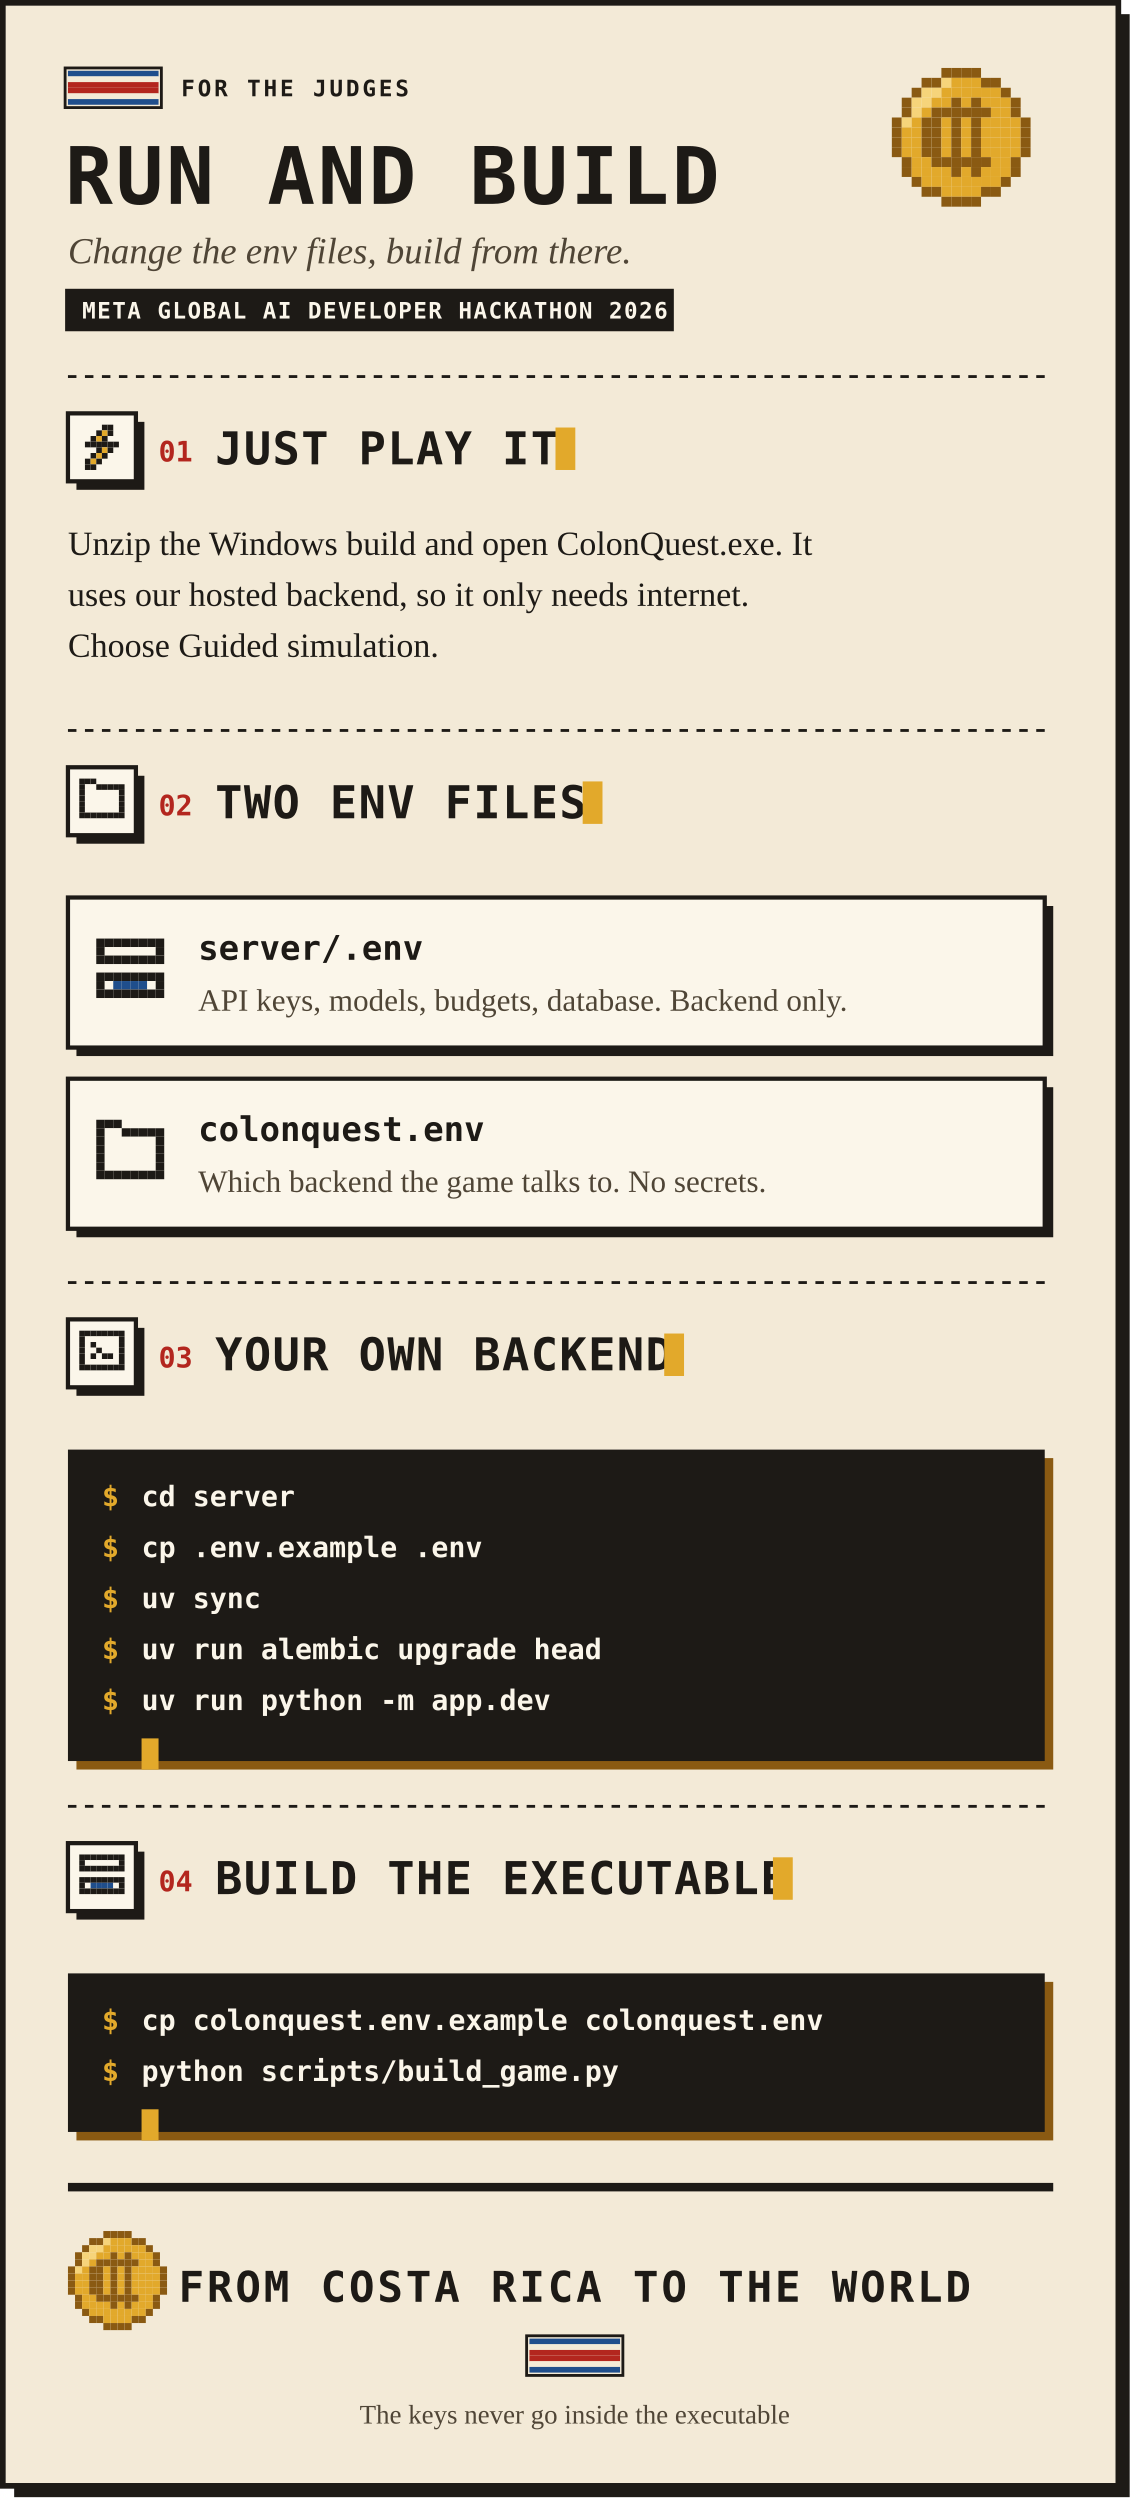
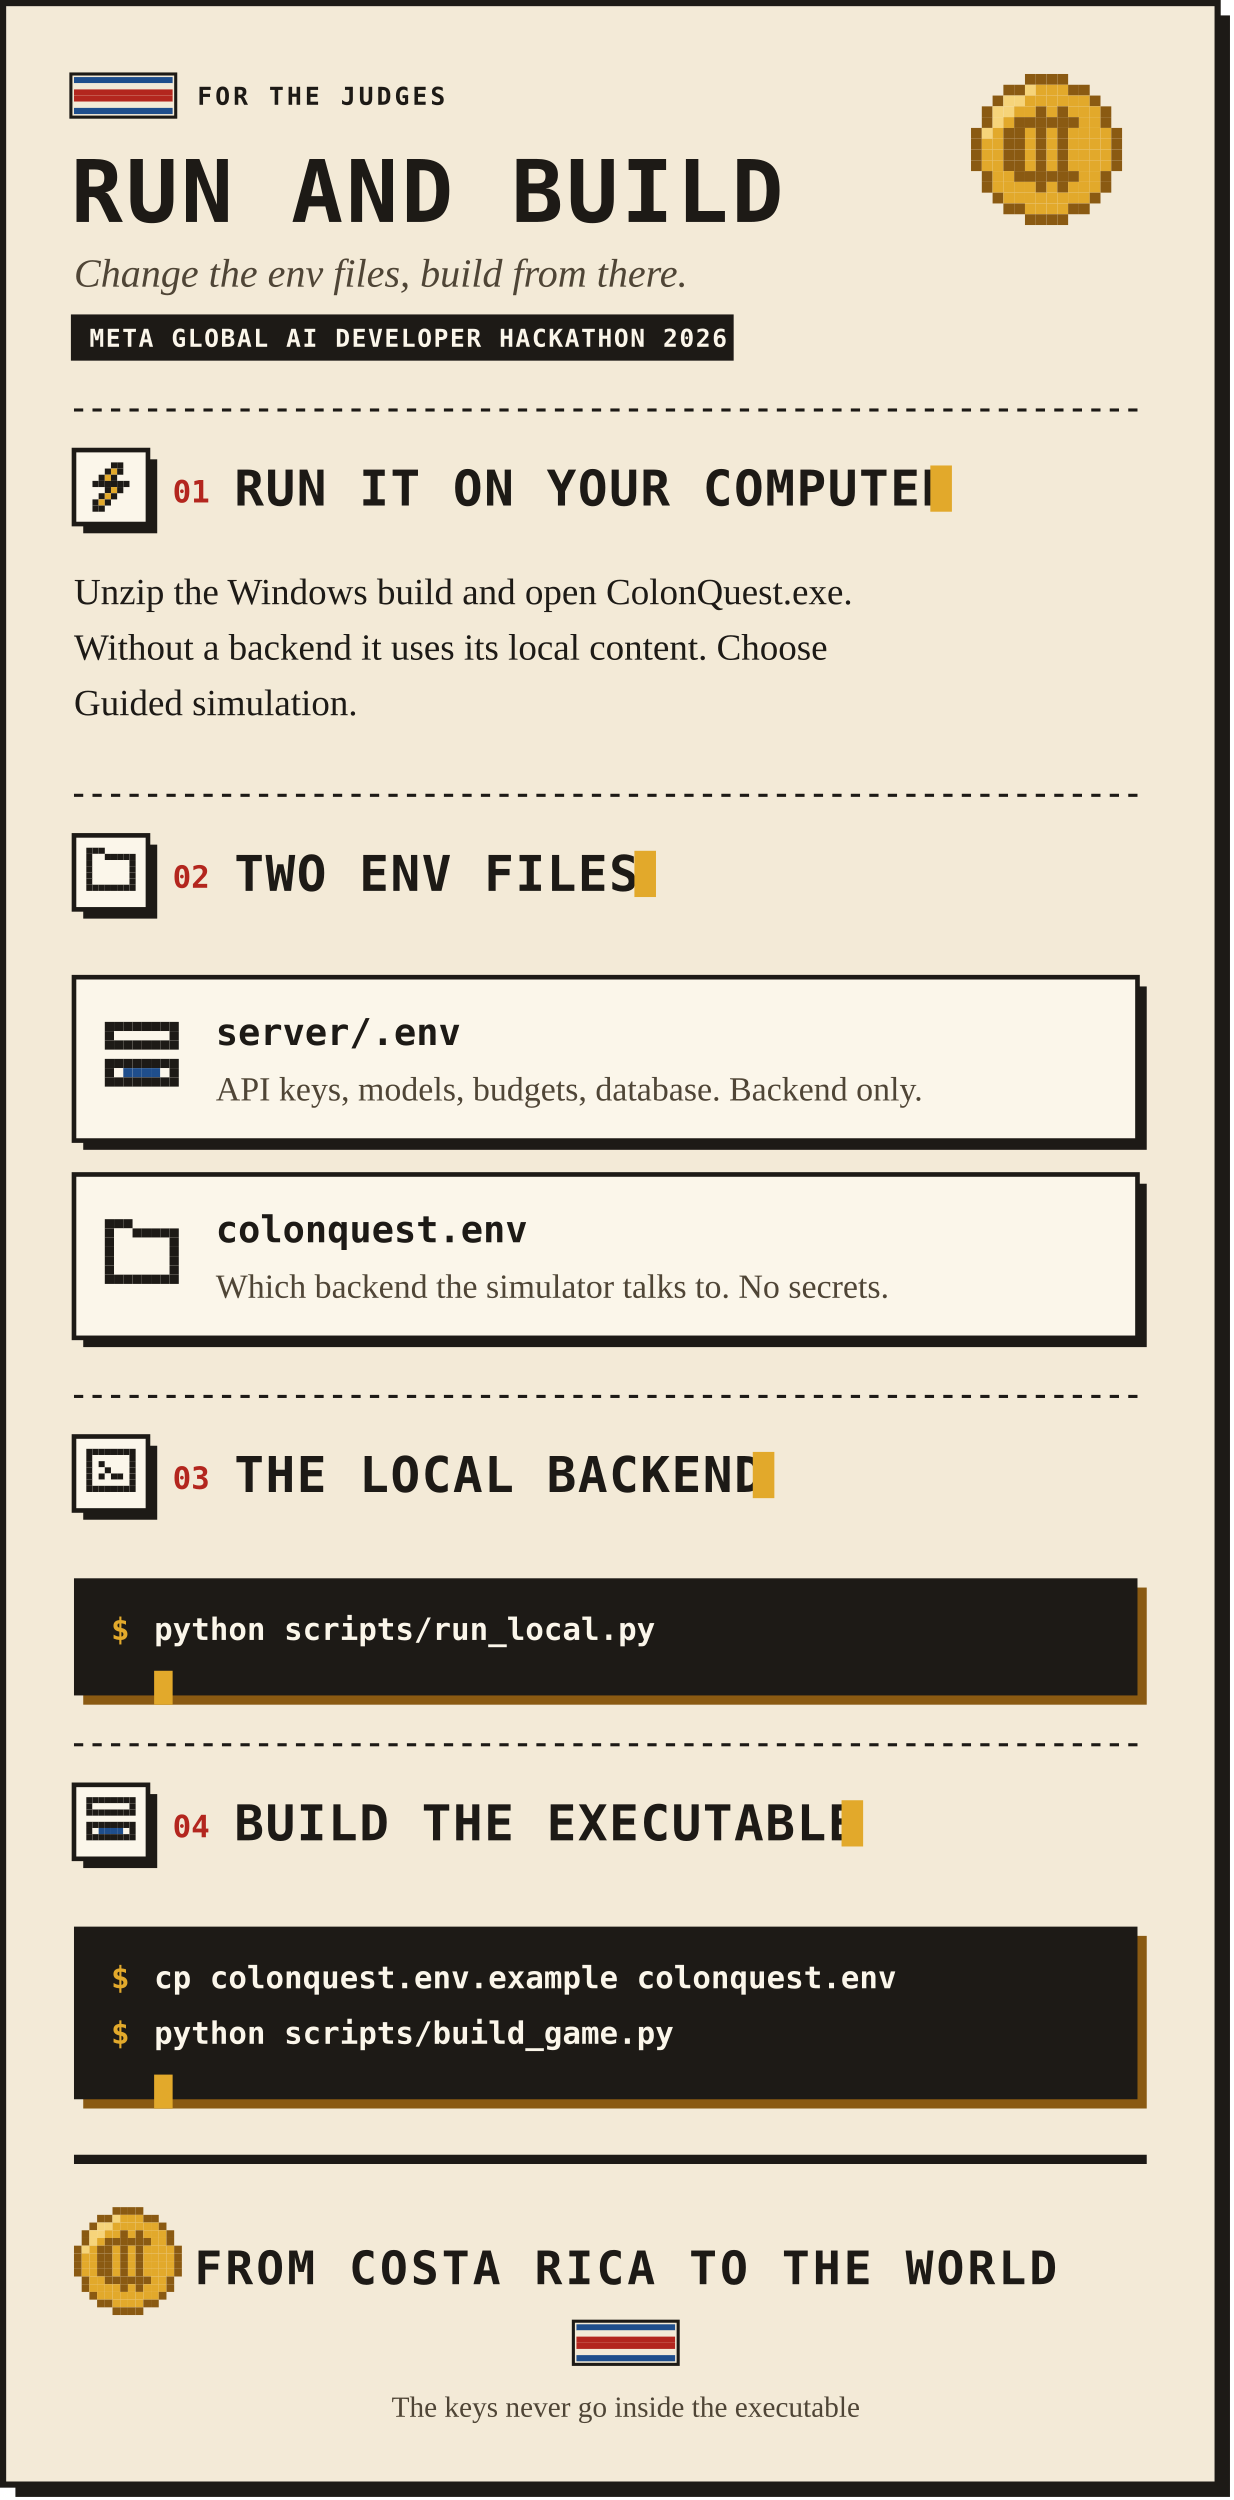
- <svg xmlns="http://www.w3.org/2000/svg" viewBox="0 0 800 1766" width="800" height="1766" role="img" aria-labelledby="t d">
+ <svg xmlns="http://www.w3.org/2000/svg" viewBox="0 0 800 1622" width="800" height="1622" role="img" aria-labelledby="t d">
  <style>
    .title { font: 800 56px ui-monospace, "Cascadia Mono", Consolas, Menlo, "DejaVu Sans Mono", monospace; fill: #1d1a16; letter-spacing: 2px; }
    .tagline { font: italic 500 26px Georgia, "Iowan Old Style", "Times New Roman", serif; fill: #4f4536; }
    .kicker { font: 700 16px ui-monospace, "Cascadia Mono", Consolas, Menlo, "DejaVu Sans Mono", monospace; fill: #1d1a16; letter-spacing: 2px; }
    .event { font: 700 16px ui-monospace, "Cascadia Mono", Consolas, Menlo, "DejaVu Sans Mono", monospace; fill: #fbf6ea; letter-spacing: 1px; }
    .h { font: 800 32px ui-monospace, "Cascadia Mono", Consolas, Menlo, "DejaVu Sans Mono", monospace; fill: #1d1a16; letter-spacing: 1px; }
    .num { font: 700 20px ui-monospace, "Cascadia Mono", Consolas, Menlo, "DejaVu Sans Mono", monospace; fill: #b3261e; }
    .label { font: 800 24px ui-monospace, "Cascadia Mono", Consolas, Menlo, "DejaVu Sans Mono", monospace; fill: #1d1a16; }
    .label-sm { font: 800 22px ui-monospace, "Cascadia Mono", Consolas, Menlo, "DejaVu Sans Mono", monospace; fill: #1d1a16; }
    .body { font: 500 24px Georgia, "Iowan Old Style", "Times New Roman", serif; fill: #1d1a16; }
    .detail { font: 500 22px Georgia, "Iowan Old Style", "Times New Roman", serif; fill: #4f4536; }
    .detail-sm { font: 500 19px Georgia, "Iowan Old Style", "Times New Roman", serif; fill: #4f4536; }
    .step { font: 700 15px ui-monospace, "Cascadia Mono", Consolas, Menlo, "DejaVu Sans Mono", monospace; fill: #b3261e; }
    .pct { font: 800 26px ui-monospace, "Cascadia Mono", Consolas, Menlo, "DejaVu Sans Mono", monospace; fill: #b3261e; }
    .stat { font: 800 38px ui-monospace, "Cascadia Mono", Consolas, Menlo, "DejaVu Sans Mono", monospace; fill: #b3261e; }
    .stamp { font: 800 18px ui-monospace, "Cascadia Mono", Consolas, Menlo, "DejaVu Sans Mono", monospace; fill: #b3261e; letter-spacing: 2px; }
    .chip { font: 800 15px ui-monospace, "Cascadia Mono", Consolas, Menlo, "DejaVu Sans Mono", monospace; letter-spacing: 1px; }
    .code { font: 600 20px ui-monospace, "Cascadia Mono", Consolas, Menlo, "DejaVu Sans Mono", monospace; fill: #fbf6ea; }
    .prompt { font: 800 20px ui-monospace, "Cascadia Mono", Consolas, Menlo, "DejaVu Sans Mono", monospace; fill: #e2a92b; }
    .rule { font: 500 21px Georgia, "Iowan Old Style", "Times New Roman", serif; fill: #1d1a16; }
    .big { font: 800 30px ui-monospace, "Cascadia Mono", Consolas, Menlo, "DejaVu Sans Mono", monospace; fill: #1d1a16; letter-spacing: 2px; }
    .strong { font-weight: 700; }
    .blink { animation: blink 1s steps(1) infinite; }
    .bob { animation: bob 1.2s steps(1) infinite; }
    .node { animation: active 8s steps(1) infinite; }
    .n2 { animation-delay: 2s; }
    .n3 { animation-delay: 4s; }
    .n4 { animation-delay: 6s; }
    .runner { animation: run 8s steps(48) -1s infinite; }
    .seg { animation: flash 0.25s steps(1) 1; }
    .p1 { animation: p1 3s steps(30) infinite; }
    .p2 { animation: p2 4s steps(40) infinite; }
    .p3 { animation: p3 4s steps(40) 1.3s infinite; }
    .p4 { animation: p4 4s steps(40) 2.6s infinite; }
    @keyframes blink { 50% { opacity: 0; } }
    @keyframes bob { 50% { transform: translateY(-6px); } }
    @keyframes active { 0% { fill: #e2a92b; } 25% { fill: #fbf6ea; } }
    @keyframes run { 0% { transform: translateX(0); } 100% { transform: translateX(720px); } }
    @keyframes flash { 0% { fill: #f6d47a; } 100% { fill: #e2a92b; } }
    @keyframes p1 { 0% { transform: translate(0, 0); } 50% { transform: translate(56px, 0); } 100% { transform: translate(0, 0); } }
    @keyframes p2 { 0% { transform: translate(0, 0); } 30% { transform: translate(0, 52px); } 100% { transform: translate(-456px, 52px); } }
    @keyframes p3 { 0% { transform: translate(0, 0); } 60% { transform: translate(0, 52px); } 100% { transform: translate(-200px, 52px); } }
    @keyframes p4 { 0% { transform: translate(0, 0); } 40% { transform: translate(0, 52px); } 100% { transform: translate(56px, 52px); } }
    @media (prefers-reduced-motion: reduce) {
      * { animation: none !important; }
      .hide-still { opacity: 0; }
    }
  </style>
-   <rect x="10" y="10" width="788" height="1754" fill="#1d1a16" />
-   <rect x="2" y="2" width="788" height="1754" fill="#f3ead7" stroke="#1d1a16" stroke-width="4" />
+   <rect x="10" y="10" width="788" height="1610" fill="#1d1a16" />
+   <rect x="2" y="2" width="788" height="1610" fill="#f3ead7" stroke="#1d1a16" stroke-width="4" />
  <g transform="translate(0 8)">
    <rect x="46" y="40" width="68" height="28" fill="none" stroke="#1d1a16" stroke-width="2" />
    <rect x="48" y="42" width="64" height="4" fill="#1f4e8c" />
    <rect x="48" y="46" width="64" height="4" fill="#f3ead7" />
    <rect x="48" y="50" width="64" height="4" fill="#b3261e" />
    <rect x="48" y="54" width="64" height="4" fill="#b3261e" />
    <rect x="48" y="58" width="64" height="4" fill="#f3ead7" />
    <rect x="48" y="62" width="64" height="4" fill="#1f4e8c" />
    <text class="kicker" x="128" y="60">FOR THE JUDGES</text>
    <text class="title" x="46" y="136">RUN AND BUILD</text>
    <text class="tagline" x="48" y="178">Change the env files, build from there.</text>
    <rect x="46" y="196" width="430" height="30" fill="#1d1a16" />
    <text class="event" x="58" y="217">META GLOBAL AI DEVELOPER HACKATHON 2026</text>
    <g class="bob">
      <rect x="665" y="40" width="7" height="7" fill="#8a5a12" />
      <rect x="672" y="40" width="7" height="7" fill="#8a5a12" />
      <rect x="679" y="40" width="7" height="7" fill="#8a5a12" />
      <rect x="686" y="40" width="7" height="7" fill="#8a5a12" />
      <rect x="651" y="47" width="7" height="7" fill="#8a5a12" />
      <rect x="658" y="47" width="7" height="7" fill="#8a5a12" />
      <rect x="665" y="47" width="7" height="7" fill="#f6d47a" />
      <rect x="672" y="47" width="7" height="7" fill="#e2a92b" />
      <rect x="679" y="47" width="7" height="7" fill="#e2a92b" />
      <rect x="686" y="47" width="7" height="7" fill="#e2a92b" />
      <rect x="693" y="47" width="7" height="7" fill="#8a5a12" />
      <rect x="700" y="47" width="7" height="7" fill="#8a5a12" />
      <rect x="644" y="54" width="7" height="7" fill="#8a5a12" />
      <rect x="651" y="54" width="7" height="7" fill="#f6d47a" />
      <rect x="658" y="54" width="7" height="7" fill="#f6d47a" />
      <rect x="665" y="54" width="7" height="7" fill="#e2a92b" />
      <rect x="672" y="54" width="7" height="7" fill="#e2a92b" />
      <rect x="679" y="54" width="7" height="7" fill="#e2a92b" />
      <rect x="686" y="54" width="7" height="7" fill="#e2a92b" />
      <rect x="693" y="54" width="7" height="7" fill="#e2a92b" />
      <rect x="700" y="54" width="7" height="7" fill="#e2a92b" />
      <rect x="707" y="54" width="7" height="7" fill="#8a5a12" />
      <rect x="637" y="61" width="7" height="7" fill="#8a5a12" />
      <rect x="644" y="61" width="7" height="7" fill="#f6d47a" />
      <rect x="651" y="61" width="7" height="7" fill="#f6d47a" />
      <rect x="658" y="61" width="7" height="7" fill="#e2a92b" />
      <rect x="665" y="61" width="7" height="7" fill="#e2a92b" />
      <rect x="672" y="61" width="7" height="7" fill="#8a5a12" />
      <rect x="679" y="61" width="7" height="7" fill="#e2a92b" />
      <rect x="686" y="61" width="7" height="7" fill="#8a5a12" />
      <rect x="693" y="61" width="7" height="7" fill="#e2a92b" />
      <rect x="700" y="61" width="7" height="7" fill="#e2a92b" />
      <rect x="707" y="61" width="7" height="7" fill="#e2a92b" />
      <rect x="714" y="61" width="7" height="7" fill="#8a5a12" />
      <rect x="637" y="68" width="7" height="7" fill="#8a5a12" />
      <rect x="644" y="68" width="7" height="7" fill="#f6d47a" />
      <rect x="651" y="68" width="7" height="7" fill="#e2a92b" />
      <rect x="658" y="68" width="7" height="7" fill="#8a5a12" />
      <rect x="665" y="68" width="7" height="7" fill="#8a5a12" />
      <rect x="672" y="68" width="7" height="7" fill="#8a5a12" />
      <rect x="679" y="68" width="7" height="7" fill="#8a5a12" />
      <rect x="686" y="68" width="7" height="7" fill="#8a5a12" />
      <rect x="693" y="68" width="7" height="7" fill="#8a5a12" />
      <rect x="700" y="68" width="7" height="7" fill="#e2a92b" />
      <rect x="707" y="68" width="7" height="7" fill="#e2a92b" />
      <rect x="714" y="68" width="7" height="7" fill="#8a5a12" />
      <rect x="630" y="75" width="7" height="7" fill="#8a5a12" />
      <rect x="637" y="75" width="7" height="7" fill="#f6d47a" />
      <rect x="644" y="75" width="7" height="7" fill="#e2a92b" />
      <rect x="651" y="75" width="7" height="7" fill="#8a5a12" />
      <rect x="658" y="75" width="7" height="7" fill="#8a5a12" />
      <rect x="665" y="75" width="7" height="7" fill="#e2a92b" />
      <rect x="672" y="75" width="7" height="7" fill="#8a5a12" />
      <rect x="679" y="75" width="7" height="7" fill="#e2a92b" />
      <rect x="686" y="75" width="7" height="7" fill="#8a5a12" />
      <rect x="693" y="75" width="7" height="7" fill="#e2a92b" />
      <rect x="700" y="75" width="7" height="7" fill="#e2a92b" />
      <rect x="707" y="75" width="7" height="7" fill="#e2a92b" />
      <rect x="714" y="75" width="7" height="7" fill="#e2a92b" />
      <rect x="721" y="75" width="7" height="7" fill="#8a5a12" />
      <rect x="630" y="82" width="7" height="7" fill="#8a5a12" />
      <rect x="637" y="82" width="7" height="7" fill="#e2a92b" />
      <rect x="644" y="82" width="7" height="7" fill="#e2a92b" />
      <rect x="651" y="82" width="7" height="7" fill="#8a5a12" />
      <rect x="658" y="82" width="7" height="7" fill="#8a5a12" />
      <rect x="665" y="82" width="7" height="7" fill="#e2a92b" />
      <rect x="672" y="82" width="7" height="7" fill="#8a5a12" />
      <rect x="679" y="82" width="7" height="7" fill="#e2a92b" />
      <rect x="686" y="82" width="7" height="7" fill="#8a5a12" />
      <rect x="693" y="82" width="7" height="7" fill="#e2a92b" />
      <rect x="700" y="82" width="7" height="7" fill="#e2a92b" />
      <rect x="707" y="82" width="7" height="7" fill="#e2a92b" />
      <rect x="714" y="82" width="7" height="7" fill="#e2a92b" />
      <rect x="721" y="82" width="7" height="7" fill="#8a5a12" />
      <rect x="630" y="89" width="7" height="7" fill="#8a5a12" />
      <rect x="637" y="89" width="7" height="7" fill="#e2a92b" />
      <rect x="644" y="89" width="7" height="7" fill="#e2a92b" />
      <rect x="651" y="89" width="7" height="7" fill="#8a5a12" />
      <rect x="658" y="89" width="7" height="7" fill="#8a5a12" />
      <rect x="665" y="89" width="7" height="7" fill="#e2a92b" />
      <rect x="672" y="89" width="7" height="7" fill="#8a5a12" />
      <rect x="679" y="89" width="7" height="7" fill="#e2a92b" />
      <rect x="686" y="89" width="7" height="7" fill="#8a5a12" />
      <rect x="693" y="89" width="7" height="7" fill="#e2a92b" />
      <rect x="700" y="89" width="7" height="7" fill="#e2a92b" />
      <rect x="707" y="89" width="7" height="7" fill="#e2a92b" />
      <rect x="714" y="89" width="7" height="7" fill="#e2a92b" />
      <rect x="721" y="89" width="7" height="7" fill="#8a5a12" />
      <rect x="630" y="96" width="7" height="7" fill="#8a5a12" />
      <rect x="637" y="96" width="7" height="7" fill="#e2a92b" />
      <rect x="644" y="96" width="7" height="7" fill="#e2a92b" />
      <rect x="651" y="96" width="7" height="7" fill="#8a5a12" />
      <rect x="658" y="96" width="7" height="7" fill="#8a5a12" />
      <rect x="665" y="96" width="7" height="7" fill="#e2a92b" />
      <rect x="672" y="96" width="7" height="7" fill="#8a5a12" />
      <rect x="679" y="96" width="7" height="7" fill="#e2a92b" />
      <rect x="686" y="96" width="7" height="7" fill="#8a5a12" />
      <rect x="693" y="96" width="7" height="7" fill="#e2a92b" />
      <rect x="700" y="96" width="7" height="7" fill="#e2a92b" />
      <rect x="707" y="96" width="7" height="7" fill="#e2a92b" />
      <rect x="714" y="96" width="7" height="7" fill="#e2a92b" />
      <rect x="721" y="96" width="7" height="7" fill="#8a5a12" />
      <rect x="637" y="103" width="7" height="7" fill="#8a5a12" />
      <rect x="644" y="103" width="7" height="7" fill="#e2a92b" />
      <rect x="651" y="103" width="7" height="7" fill="#e2a92b" />
      <rect x="658" y="103" width="7" height="7" fill="#8a5a12" />
      <rect x="665" y="103" width="7" height="7" fill="#8a5a12" />
      <rect x="672" y="103" width="7" height="7" fill="#8a5a12" />
      <rect x="679" y="103" width="7" height="7" fill="#8a5a12" />
      <rect x="686" y="103" width="7" height="7" fill="#8a5a12" />
      <rect x="693" y="103" width="7" height="7" fill="#8a5a12" />
      <rect x="700" y="103" width="7" height="7" fill="#e2a92b" />
      <rect x="707" y="103" width="7" height="7" fill="#e2a92b" />
      <rect x="714" y="103" width="7" height="7" fill="#8a5a12" />
      <rect x="637" y="110" width="7" height="7" fill="#8a5a12" />
      <rect x="644" y="110" width="7" height="7" fill="#e2a92b" />
      <rect x="651" y="110" width="7" height="7" fill="#e2a92b" />
      <rect x="658" y="110" width="7" height="7" fill="#e2a92b" />
      <rect x="665" y="110" width="7" height="7" fill="#e2a92b" />
      <rect x="672" y="110" width="7" height="7" fill="#8a5a12" />
      <rect x="679" y="110" width="7" height="7" fill="#e2a92b" />
      <rect x="686" y="110" width="7" height="7" fill="#8a5a12" />
      <rect x="693" y="110" width="7" height="7" fill="#e2a92b" />
      <rect x="700" y="110" width="7" height="7" fill="#e2a92b" />
      <rect x="707" y="110" width="7" height="7" fill="#e2a92b" />
      <rect x="714" y="110" width="7" height="7" fill="#8a5a12" />
      <rect x="644" y="117" width="7" height="7" fill="#8a5a12" />
      <rect x="651" y="117" width="7" height="7" fill="#e2a92b" />
      <rect x="658" y="117" width="7" height="7" fill="#e2a92b" />
      <rect x="665" y="117" width="7" height="7" fill="#e2a92b" />
      <rect x="672" y="117" width="7" height="7" fill="#e2a92b" />
      <rect x="679" y="117" width="7" height="7" fill="#e2a92b" />
      <rect x="686" y="117" width="7" height="7" fill="#e2a92b" />
      <rect x="693" y="117" width="7" height="7" fill="#e2a92b" />
      <rect x="700" y="117" width="7" height="7" fill="#e2a92b" />
      <rect x="707" y="117" width="7" height="7" fill="#8a5a12" />
      <rect x="651" y="124" width="7" height="7" fill="#8a5a12" />
      <rect x="658" y="124" width="7" height="7" fill="#8a5a12" />
      <rect x="665" y="124" width="7" height="7" fill="#e2a92b" />
      <rect x="672" y="124" width="7" height="7" fill="#e2a92b" />
      <rect x="679" y="124" width="7" height="7" fill="#e2a92b" />
      <rect x="686" y="124" width="7" height="7" fill="#e2a92b" />
      <rect x="693" y="124" width="7" height="7" fill="#8a5a12" />
      <rect x="700" y="124" width="7" height="7" fill="#8a5a12" />
      <rect x="665" y="131" width="7" height="7" fill="#8a5a12" />
      <rect x="672" y="131" width="7" height="7" fill="#8a5a12" />
      <rect x="679" y="131" width="7" height="7" fill="#8a5a12" />
      <rect x="686" y="131" width="7" height="7" fill="#8a5a12" />
    </g>
  </g>
  <g transform="translate(0 258)">
    <line x1="48" y1="8" x2="744" y2="8" stroke="#1d1a16" stroke-width="2" stroke-dasharray="6 6" />
    <rect x="54" y="40" width="48" height="48" fill="#1d1a16" />
    <rect x="48" y="34" width="48" height="48" fill="#fbf6ea" stroke="#1d1a16" stroke-width="3" />
    <rect x="72" y="42" width="4" height="4" fill="#1d1a16" />
    <rect x="76" y="42" width="4" height="4" fill="#1d1a16" />
    <rect x="68" y="46" width="4" height="4" fill="#1d1a16" />
    <rect x="72" y="46" width="4" height="4" fill="#e2a92b" />
    <rect x="76" y="46" width="4" height="4" fill="#1d1a16" />
    <rect x="64" y="50" width="4" height="4" fill="#1d1a16" />
    <rect x="68" y="50" width="4" height="4" fill="#e2a92b" />
    <rect x="72" y="50" width="4" height="4" fill="#1d1a16" />
    <rect x="60" y="54" width="4" height="4" fill="#1d1a16" />
    <rect x="64" y="54" width="4" height="4" fill="#1d1a16" />
    <rect x="68" y="54" width="4" height="4" fill="#1d1a16" />
    <rect x="72" y="54" width="4" height="4" fill="#1d1a16" />
    <rect x="76" y="54" width="4" height="4" fill="#1d1a16" />
    <rect x="80" y="54" width="4" height="4" fill="#1d1a16" />
    <rect x="68" y="58" width="4" height="4" fill="#1d1a16" />
    <rect x="72" y="58" width="4" height="4" fill="#e2a92b" />
    <rect x="76" y="58" width="4" height="4" fill="#1d1a16" />
    <rect x="64" y="62" width="4" height="4" fill="#1d1a16" />
    <rect x="68" y="62" width="4" height="4" fill="#e2a92b" />
    <rect x="72" y="62" width="4" height="4" fill="#1d1a16" />
    <rect x="60" y="66" width="4" height="4" fill="#1d1a16" />
    <rect x="64" y="66" width="4" height="4" fill="#e2a92b" />
    <rect x="68" y="66" width="4" height="4" fill="#1d1a16" />
    <rect x="60" y="70" width="4" height="4" fill="#1d1a16" />
    <rect x="64" y="70" width="4" height="4" fill="#1d1a16" />
    <text class="num" x="112" y="68">01</text>
-     <text class="h" x="152" y="70">JUST PLAY IT</text>
-     <rect class="blink" x="392.4" y="44" width="14" height="30" fill="#e2a92b" />
+     <text class="h" x="152" y="70">RUN IT ON YOUR COMPUTER</text>
+     <rect class="blink" x="603.6" y="44" width="14" height="30" fill="#e2a92b" />
  </g>
  <g transform="translate(0 368)">
-     <text class="body" x="48" y="24">Unzip the Windows build and open ColonQuest.exe. It</text>
-     <text class="body" x="48" y="60">uses our hosted backend, so it only needs internet.</text>
-     <text class="body" x="48" y="96">Choose Guided simulation.</text>
+     <text class="body" x="48" y="24">Unzip the Windows build and open ColonQuest.exe.</text>
+     <text class="body" x="48" y="60">Without a backend it uses its local content. Choose</text>
+     <text class="body" x="48" y="96">Guided simulation.</text>
  </g>
  <g transform="translate(0 508)">
    <line x1="48" y1="8" x2="744" y2="8" stroke="#1d1a16" stroke-width="2" stroke-dasharray="6 6" />
    <rect x="54" y="40" width="48" height="48" fill="#1d1a16" />
    <rect x="48" y="34" width="48" height="48" fill="#fbf6ea" stroke="#1d1a16" stroke-width="3" />
    <rect x="56" y="42" width="4" height="4" fill="#1d1a16" />
    <rect x="60" y="42" width="4" height="4" fill="#1d1a16" />
    <rect x="64" y="42" width="4" height="4" fill="#1d1a16" />
    <rect x="56" y="46" width="4" height="4" fill="#1d1a16" />
    <rect x="60" y="46" width="4" height="4" fill="#fbf6ea" />
    <rect x="64" y="46" width="4" height="4" fill="#fbf6ea" />
    <rect x="68" y="46" width="4" height="4" fill="#1d1a16" />
    <rect x="72" y="46" width="4" height="4" fill="#1d1a16" />
    <rect x="76" y="46" width="4" height="4" fill="#1d1a16" />
    <rect x="80" y="46" width="4" height="4" fill="#1d1a16" />
    <rect x="84" y="46" width="4" height="4" fill="#1d1a16" />
    <rect x="56" y="50" width="4" height="4" fill="#1d1a16" />
    <rect x="60" y="50" width="4" height="4" fill="#fbf6ea" />
    <rect x="64" y="50" width="4" height="4" fill="#fbf6ea" />
    <rect x="68" y="50" width="4" height="4" fill="#fbf6ea" />
    <rect x="72" y="50" width="4" height="4" fill="#fbf6ea" />
    <rect x="76" y="50" width="4" height="4" fill="#fbf6ea" />
    <rect x="80" y="50" width="4" height="4" fill="#fbf6ea" />
    <rect x="84" y="50" width="4" height="4" fill="#1d1a16" />
    <rect x="56" y="54" width="4" height="4" fill="#1d1a16" />
    <rect x="60" y="54" width="4" height="4" fill="#fbf6ea" />
    <rect x="64" y="54" width="4" height="4" fill="#fbf6ea" />
    <rect x="68" y="54" width="4" height="4" fill="#fbf6ea" />
    <rect x="72" y="54" width="4" height="4" fill="#fbf6ea" />
    <rect x="76" y="54" width="4" height="4" fill="#fbf6ea" />
    <rect x="80" y="54" width="4" height="4" fill="#fbf6ea" />
    <rect x="84" y="54" width="4" height="4" fill="#1d1a16" />
    <rect x="56" y="58" width="4" height="4" fill="#1d1a16" />
    <rect x="60" y="58" width="4" height="4" fill="#fbf6ea" />
    <rect x="64" y="58" width="4" height="4" fill="#fbf6ea" />
    <rect x="68" y="58" width="4" height="4" fill="#fbf6ea" />
    <rect x="72" y="58" width="4" height="4" fill="#fbf6ea" />
    <rect x="76" y="58" width="4" height="4" fill="#fbf6ea" />
    <rect x="80" y="58" width="4" height="4" fill="#fbf6ea" />
    <rect x="84" y="58" width="4" height="4" fill="#1d1a16" />
    <rect x="56" y="62" width="4" height="4" fill="#1d1a16" />
    <rect x="60" y="62" width="4" height="4" fill="#fbf6ea" />
    <rect x="64" y="62" width="4" height="4" fill="#fbf6ea" />
    <rect x="68" y="62" width="4" height="4" fill="#fbf6ea" />
    <rect x="72" y="62" width="4" height="4" fill="#fbf6ea" />
    <rect x="76" y="62" width="4" height="4" fill="#fbf6ea" />
    <rect x="80" y="62" width="4" height="4" fill="#fbf6ea" />
    <rect x="84" y="62" width="4" height="4" fill="#1d1a16" />
    <rect x="56" y="66" width="4" height="4" fill="#1d1a16" />
    <rect x="60" y="66" width="4" height="4" fill="#1d1a16" />
    <rect x="64" y="66" width="4" height="4" fill="#1d1a16" />
    <rect x="68" y="66" width="4" height="4" fill="#1d1a16" />
    <rect x="72" y="66" width="4" height="4" fill="#1d1a16" />
    <rect x="76" y="66" width="4" height="4" fill="#1d1a16" />
    <rect x="80" y="66" width="4" height="4" fill="#1d1a16" />
    <rect x="84" y="66" width="4" height="4" fill="#1d1a16" />
    <text class="num" x="112" y="68">02</text>
    <text class="h" x="152" y="70">TWO ENV FILES</text>
    <rect class="blink" x="411.6" y="44" width="14" height="30" fill="#e2a92b" />
  </g>
  <g transform="translate(0 618)">
    <rect x="54" y="22" width="690" height="106" fill="#1d1a16" />
    <rect x="48" y="16" width="690" height="106" fill="#fbf6ea" stroke="#1d1a16" stroke-width="3" />
    <g class="bob" style="animation-delay: 0s">
      <rect x="68" y="45" width="6" height="6" fill="#1d1a16" />
      <rect x="74" y="45" width="6" height="6" fill="#1d1a16" />
      <rect x="80" y="45" width="6" height="6" fill="#1d1a16" />
      <rect x="86" y="45" width="6" height="6" fill="#1d1a16" />
      <rect x="92" y="45" width="6" height="6" fill="#1d1a16" />
      <rect x="98" y="45" width="6" height="6" fill="#1d1a16" />
      <rect x="104" y="45" width="6" height="6" fill="#1d1a16" />
      <rect x="110" y="45" width="6" height="6" fill="#1d1a16" />
      <rect x="68" y="51" width="6" height="6" fill="#1d1a16" />
      <rect x="74" y="51" width="6" height="6" fill="#fbf6ea" />
      <rect x="80" y="51" width="6" height="6" fill="#fbf6ea" />
      <rect x="86" y="51" width="6" height="6" fill="#fbf6ea" />
      <rect x="92" y="51" width="6" height="6" fill="#fbf6ea" />
      <rect x="98" y="51" width="6" height="6" fill="#fbf6ea" />
      <rect x="104" y="51" width="6" height="6" fill="#fbf6ea" />
      <rect x="110" y="51" width="6" height="6" fill="#1d1a16" />
      <rect x="68" y="57" width="6" height="6" fill="#1d1a16" />
      <rect x="74" y="57" width="6" height="6" fill="#1d1a16" />
      <rect x="80" y="57" width="6" height="6" fill="#1d1a16" />
      <rect x="86" y="57" width="6" height="6" fill="#1d1a16" />
      <rect x="92" y="57" width="6" height="6" fill="#1d1a16" />
      <rect x="98" y="57" width="6" height="6" fill="#1d1a16" />
      <rect x="104" y="57" width="6" height="6" fill="#1d1a16" />
      <rect x="110" y="57" width="6" height="6" fill="#1d1a16" />
      <rect x="68" y="69" width="6" height="6" fill="#1d1a16" />
      <rect x="74" y="69" width="6" height="6" fill="#1d1a16" />
      <rect x="80" y="69" width="6" height="6" fill="#1d1a16" />
      <rect x="86" y="69" width="6" height="6" fill="#1d1a16" />
      <rect x="92" y="69" width="6" height="6" fill="#1d1a16" />
      <rect x="98" y="69" width="6" height="6" fill="#1d1a16" />
      <rect x="104" y="69" width="6" height="6" fill="#1d1a16" />
      <rect x="110" y="69" width="6" height="6" fill="#1d1a16" />
      <rect x="68" y="75" width="6" height="6" fill="#1d1a16" />
      <rect x="74" y="75" width="6" height="6" fill="#fbf6ea" />
      <rect x="80" y="75" width="6" height="6" fill="#1f4e8c" />
      <rect x="86" y="75" width="6" height="6" fill="#1f4e8c" />
      <rect x="92" y="75" width="6" height="6" fill="#1f4e8c" />
      <rect x="98" y="75" width="6" height="6" fill="#1f4e8c" />
      <rect x="104" y="75" width="6" height="6" fill="#fbf6ea" />
      <rect x="110" y="75" width="6" height="6" fill="#1d1a16" />
      <rect x="68" y="81" width="6" height="6" fill="#1d1a16" />
      <rect x="74" y="81" width="6" height="6" fill="#1d1a16" />
      <rect x="80" y="81" width="6" height="6" fill="#1d1a16" />
      <rect x="86" y="81" width="6" height="6" fill="#1d1a16" />
      <rect x="92" y="81" width="6" height="6" fill="#1d1a16" />
      <rect x="98" y="81" width="6" height="6" fill="#1d1a16" />
      <rect x="104" y="81" width="6" height="6" fill="#1d1a16" />
      <rect x="110" y="81" width="6" height="6" fill="#1d1a16" />
    </g>
    <text class="label" x="140" y="60">server/.env</text>
    <text class="detail" x="140" y="96">API keys, models, budgets, database. Backend only.</text>
    <rect x="54" y="150" width="690" height="106" fill="#1d1a16" />
    <rect x="48" y="144" width="690" height="106" fill="#fbf6ea" stroke="#1d1a16" stroke-width="3" />
    <g class="bob" style="animation-delay: 0.3s">
      <rect x="68" y="173" width="6" height="6" fill="#1d1a16" />
      <rect x="74" y="173" width="6" height="6" fill="#1d1a16" />
      <rect x="80" y="173" width="6" height="6" fill="#1d1a16" />
      <rect x="68" y="179" width="6" height="6" fill="#1d1a16" />
      <rect x="74" y="179" width="6" height="6" fill="#fbf6ea" />
      <rect x="80" y="179" width="6" height="6" fill="#fbf6ea" />
      <rect x="86" y="179" width="6" height="6" fill="#1d1a16" />
      <rect x="92" y="179" width="6" height="6" fill="#1d1a16" />
      <rect x="98" y="179" width="6" height="6" fill="#1d1a16" />
      <rect x="104" y="179" width="6" height="6" fill="#1d1a16" />
      <rect x="110" y="179" width="6" height="6" fill="#1d1a16" />
      <rect x="68" y="185" width="6" height="6" fill="#1d1a16" />
      <rect x="74" y="185" width="6" height="6" fill="#fbf6ea" />
      <rect x="80" y="185" width="6" height="6" fill="#fbf6ea" />
      <rect x="86" y="185" width="6" height="6" fill="#fbf6ea" />
      <rect x="92" y="185" width="6" height="6" fill="#fbf6ea" />
      <rect x="98" y="185" width="6" height="6" fill="#fbf6ea" />
      <rect x="104" y="185" width="6" height="6" fill="#fbf6ea" />
      <rect x="110" y="185" width="6" height="6" fill="#1d1a16" />
      <rect x="68" y="191" width="6" height="6" fill="#1d1a16" />
      <rect x="74" y="191" width="6" height="6" fill="#fbf6ea" />
      <rect x="80" y="191" width="6" height="6" fill="#fbf6ea" />
      <rect x="86" y="191" width="6" height="6" fill="#fbf6ea" />
      <rect x="92" y="191" width="6" height="6" fill="#fbf6ea" />
      <rect x="98" y="191" width="6" height="6" fill="#fbf6ea" />
      <rect x="104" y="191" width="6" height="6" fill="#fbf6ea" />
      <rect x="110" y="191" width="6" height="6" fill="#1d1a16" />
      <rect x="68" y="197" width="6" height="6" fill="#1d1a16" />
      <rect x="74" y="197" width="6" height="6" fill="#fbf6ea" />
      <rect x="80" y="197" width="6" height="6" fill="#fbf6ea" />
      <rect x="86" y="197" width="6" height="6" fill="#fbf6ea" />
      <rect x="92" y="197" width="6" height="6" fill="#fbf6ea" />
      <rect x="98" y="197" width="6" height="6" fill="#fbf6ea" />
      <rect x="104" y="197" width="6" height="6" fill="#fbf6ea" />
      <rect x="110" y="197" width="6" height="6" fill="#1d1a16" />
      <rect x="68" y="203" width="6" height="6" fill="#1d1a16" />
      <rect x="74" y="203" width="6" height="6" fill="#fbf6ea" />
      <rect x="80" y="203" width="6" height="6" fill="#fbf6ea" />
      <rect x="86" y="203" width="6" height="6" fill="#fbf6ea" />
      <rect x="92" y="203" width="6" height="6" fill="#fbf6ea" />
      <rect x="98" y="203" width="6" height="6" fill="#fbf6ea" />
      <rect x="104" y="203" width="6" height="6" fill="#fbf6ea" />
      <rect x="110" y="203" width="6" height="6" fill="#1d1a16" />
      <rect x="68" y="209" width="6" height="6" fill="#1d1a16" />
      <rect x="74" y="209" width="6" height="6" fill="#1d1a16" />
      <rect x="80" y="209" width="6" height="6" fill="#1d1a16" />
      <rect x="86" y="209" width="6" height="6" fill="#1d1a16" />
      <rect x="92" y="209" width="6" height="6" fill="#1d1a16" />
      <rect x="98" y="209" width="6" height="6" fill="#1d1a16" />
      <rect x="104" y="209" width="6" height="6" fill="#1d1a16" />
      <rect x="110" y="209" width="6" height="6" fill="#1d1a16" />
    </g>
    <text class="label" x="140" y="188">colonquest.env</text>
-     <text class="detail" x="140" y="224">Which backend the game talks to. No secrets.</text>
+     <text class="detail" x="140" y="224">Which backend the simulator talks to. No secrets.</text>
  </g>
  <g transform="translate(0 898)">
    <line x1="48" y1="8" x2="744" y2="8" stroke="#1d1a16" stroke-width="2" stroke-dasharray="6 6" />
    <rect x="54" y="40" width="48" height="48" fill="#1d1a16" />
    <rect x="48" y="34" width="48" height="48" fill="#fbf6ea" stroke="#1d1a16" stroke-width="3" />
    <rect x="56" y="42" width="4" height="4" fill="#1d1a16" />
    <rect x="60" y="42" width="4" height="4" fill="#1d1a16" />
    <rect x="64" y="42" width="4" height="4" fill="#1d1a16" />
    <rect x="68" y="42" width="4" height="4" fill="#1d1a16" />
    <rect x="72" y="42" width="4" height="4" fill="#1d1a16" />
    <rect x="76" y="42" width="4" height="4" fill="#1d1a16" />
    <rect x="80" y="42" width="4" height="4" fill="#1d1a16" />
    <rect x="84" y="42" width="4" height="4" fill="#1d1a16" />
    <rect x="56" y="46" width="4" height="4" fill="#1d1a16" />
    <rect x="60" y="46" width="4" height="4" fill="#fbf6ea" />
    <rect x="64" y="46" width="4" height="4" fill="#fbf6ea" />
    <rect x="68" y="46" width="4" height="4" fill="#fbf6ea" />
    <rect x="72" y="46" width="4" height="4" fill="#fbf6ea" />
    <rect x="76" y="46" width="4" height="4" fill="#fbf6ea" />
    <rect x="80" y="46" width="4" height="4" fill="#fbf6ea" />
    <rect x="84" y="46" width="4" height="4" fill="#1d1a16" />
    <rect x="56" y="50" width="4" height="4" fill="#1d1a16" />
    <rect x="60" y="50" width="4" height="4" fill="#fbf6ea" />
    <rect x="64" y="50" width="4" height="4" fill="#1d1a16" />
    <rect x="68" y="50" width="4" height="4" fill="#fbf6ea" />
    <rect x="72" y="50" width="4" height="4" fill="#fbf6ea" />
    <rect x="76" y="50" width="4" height="4" fill="#fbf6ea" />
    <rect x="80" y="50" width="4" height="4" fill="#fbf6ea" />
    <rect x="84" y="50" width="4" height="4" fill="#1d1a16" />
    <rect x="56" y="54" width="4" height="4" fill="#1d1a16" />
    <rect x="60" y="54" width="4" height="4" fill="#fbf6ea" />
    <rect x="64" y="54" width="4" height="4" fill="#fbf6ea" />
    <rect x="68" y="54" width="4" height="4" fill="#1d1a16" />
    <rect x="72" y="54" width="4" height="4" fill="#fbf6ea" />
    <rect x="76" y="54" width="4" height="4" fill="#fbf6ea" />
    <rect x="80" y="54" width="4" height="4" fill="#fbf6ea" />
    <rect x="84" y="54" width="4" height="4" fill="#1d1a16" />
    <rect x="56" y="58" width="4" height="4" fill="#1d1a16" />
    <rect x="60" y="58" width="4" height="4" fill="#fbf6ea" />
    <rect x="64" y="58" width="4" height="4" fill="#1d1a16" />
    <rect x="68" y="58" width="4" height="4" fill="#fbf6ea" />
    <rect x="72" y="58" width="4" height="4" fill="#1d1a16" />
    <rect x="76" y="58" width="4" height="4" fill="#1d1a16" />
    <rect x="80" y="58" width="4" height="4" fill="#fbf6ea" />
    <rect x="84" y="58" width="4" height="4" fill="#1d1a16" />
    <rect x="56" y="62" width="4" height="4" fill="#1d1a16" />
    <rect x="60" y="62" width="4" height="4" fill="#fbf6ea" />
    <rect x="64" y="62" width="4" height="4" fill="#fbf6ea" />
    <rect x="68" y="62" width="4" height="4" fill="#fbf6ea" />
    <rect x="72" y="62" width="4" height="4" fill="#fbf6ea" />
    <rect x="76" y="62" width="4" height="4" fill="#fbf6ea" />
    <rect x="80" y="62" width="4" height="4" fill="#fbf6ea" />
    <rect x="84" y="62" width="4" height="4" fill="#1d1a16" />
    <rect x="56" y="66" width="4" height="4" fill="#1d1a16" />
    <rect x="60" y="66" width="4" height="4" fill="#1d1a16" />
    <rect x="64" y="66" width="4" height="4" fill="#1d1a16" />
    <rect x="68" y="66" width="4" height="4" fill="#1d1a16" />
    <rect x="72" y="66" width="4" height="4" fill="#1d1a16" />
    <rect x="76" y="66" width="4" height="4" fill="#1d1a16" />
    <rect x="80" y="66" width="4" height="4" fill="#1d1a16" />
    <rect x="84" y="66" width="4" height="4" fill="#1d1a16" />
    <text class="num" x="112" y="68">03</text>
-     <text class="h" x="152" y="70">YOUR OWN BACKEND</text>
-     <rect class="blink" x="469.2" y="44" width="14" height="30" fill="#e2a92b" />
+     <text class="h" x="152" y="70">THE LOCAL BACKEND</text>
+     <rect class="blink" x="488.4" y="44" width="14" height="30" fill="#e2a92b" />
  </g>
  <g transform="translate(0 1008)">
-     <rect x="54" y="22" width="690" height="220" fill="#8a5a12" />
-     <rect x="48" y="16" width="690" height="220" fill="#1d1a16" />
+     <rect x="54" y="22" width="690" height="76" fill="#8a5a12" />
+     <rect x="48" y="16" width="690" height="76" fill="#1d1a16" />
    <text class="prompt" x="72" y="56">$</text>
-     <text class="code" x="100" y="56">cd server</text>
-     <text class="prompt" x="72" y="92">$</text>
-     <text class="code" x="100" y="92">cp .env.example .env</text>
-     <text class="prompt" x="72" y="128">$</text>
-     <text class="code" x="100" y="128">uv sync</text>
-     <text class="prompt" x="72" y="164">$</text>
-     <text class="code" x="100" y="164">uv run alembic upgrade head</text>
-     <text class="prompt" x="72" y="200">$</text>
-     <text class="code" x="100" y="200">uv run python -m app.dev</text>
-     <rect class="blink" x="100" y="220" width="12" height="22" fill="#e2a92b" />
-   </g>
-   <g transform="translate(0 1268)">
+     <text class="code" x="100" y="56">python scripts/run_local.py</text>
+     <rect class="blink" x="100" y="76" width="12" height="22" fill="#e2a92b" />
+   </g>
+   <g transform="translate(0 1124)">
    <line x1="48" y1="8" x2="744" y2="8" stroke="#1d1a16" stroke-width="2" stroke-dasharray="6 6" />
    <rect x="54" y="40" width="48" height="48" fill="#1d1a16" />
    <rect x="48" y="34" width="48" height="48" fill="#fbf6ea" stroke="#1d1a16" stroke-width="3" />
    <rect x="56" y="42" width="4" height="4" fill="#1d1a16" />
    <rect x="60" y="42" width="4" height="4" fill="#1d1a16" />
    <rect x="64" y="42" width="4" height="4" fill="#1d1a16" />
    <rect x="68" y="42" width="4" height="4" fill="#1d1a16" />
    <rect x="72" y="42" width="4" height="4" fill="#1d1a16" />
    <rect x="76" y="42" width="4" height="4" fill="#1d1a16" />
    <rect x="80" y="42" width="4" height="4" fill="#1d1a16" />
    <rect x="84" y="42" width="4" height="4" fill="#1d1a16" />
    <rect x="56" y="46" width="4" height="4" fill="#1d1a16" />
    <rect x="60" y="46" width="4" height="4" fill="#fbf6ea" />
    <rect x="64" y="46" width="4" height="4" fill="#fbf6ea" />
    <rect x="68" y="46" width="4" height="4" fill="#fbf6ea" />
    <rect x="72" y="46" width="4" height="4" fill="#fbf6ea" />
    <rect x="76" y="46" width="4" height="4" fill="#fbf6ea" />
    <rect x="80" y="46" width="4" height="4" fill="#fbf6ea" />
    <rect x="84" y="46" width="4" height="4" fill="#1d1a16" />
    <rect x="56" y="50" width="4" height="4" fill="#1d1a16" />
    <rect x="60" y="50" width="4" height="4" fill="#1d1a16" />
    <rect x="64" y="50" width="4" height="4" fill="#1d1a16" />
    <rect x="68" y="50" width="4" height="4" fill="#1d1a16" />
    <rect x="72" y="50" width="4" height="4" fill="#1d1a16" />
    <rect x="76" y="50" width="4" height="4" fill="#1d1a16" />
    <rect x="80" y="50" width="4" height="4" fill="#1d1a16" />
    <rect x="84" y="50" width="4" height="4" fill="#1d1a16" />
    <rect x="56" y="58" width="4" height="4" fill="#1d1a16" />
    <rect x="60" y="58" width="4" height="4" fill="#1d1a16" />
    <rect x="64" y="58" width="4" height="4" fill="#1d1a16" />
    <rect x="68" y="58" width="4" height="4" fill="#1d1a16" />
    <rect x="72" y="58" width="4" height="4" fill="#1d1a16" />
    <rect x="76" y="58" width="4" height="4" fill="#1d1a16" />
    <rect x="80" y="58" width="4" height="4" fill="#1d1a16" />
    <rect x="84" y="58" width="4" height="4" fill="#1d1a16" />
    <rect x="56" y="62" width="4" height="4" fill="#1d1a16" />
    <rect x="60" y="62" width="4" height="4" fill="#fbf6ea" />
    <rect x="64" y="62" width="4" height="4" fill="#1f4e8c" />
    <rect x="68" y="62" width="4" height="4" fill="#1f4e8c" />
    <rect x="72" y="62" width="4" height="4" fill="#1f4e8c" />
    <rect x="76" y="62" width="4" height="4" fill="#1f4e8c" />
    <rect x="80" y="62" width="4" height="4" fill="#fbf6ea" />
    <rect x="84" y="62" width="4" height="4" fill="#1d1a16" />
    <rect x="56" y="66" width="4" height="4" fill="#1d1a16" />
    <rect x="60" y="66" width="4" height="4" fill="#1d1a16" />
    <rect x="64" y="66" width="4" height="4" fill="#1d1a16" />
    <rect x="68" y="66" width="4" height="4" fill="#1d1a16" />
    <rect x="72" y="66" width="4" height="4" fill="#1d1a16" />
    <rect x="76" y="66" width="4" height="4" fill="#1d1a16" />
    <rect x="80" y="66" width="4" height="4" fill="#1d1a16" />
    <rect x="84" y="66" width="4" height="4" fill="#1d1a16" />
    <text class="num" x="112" y="68">04</text>
    <text class="h" x="152" y="70">BUILD THE EXECUTABLE</text>
    <rect class="blink" x="546" y="44" width="14" height="30" fill="#e2a92b" />
  </g>
-   <g transform="translate(0 1378)">
+   <g transform="translate(0 1234)">
    <rect x="54" y="22" width="690" height="112" fill="#8a5a12" />
    <rect x="48" y="16" width="690" height="112" fill="#1d1a16" />
    <text class="prompt" x="72" y="56">$</text>
    <text class="code" x="100" y="56">cp colonquest.env.example colonquest.env</text>
    <text class="prompt" x="72" y="92">$</text>
    <text class="code" x="100" y="92">python scripts/build_game.py</text>
    <rect class="blink" x="100" y="112" width="12" height="22" fill="#e2a92b" />
  </g>
-   <g transform="translate(0 1530)">
+   <g transform="translate(0 1386)">
    <rect x="48" y="12" width="696" height="6" fill="#1d1a16" />
    <g class="bob">
      <rect x="73" y="46" width="5" height="5" fill="#8a5a12" />
      <rect x="78" y="46" width="5" height="5" fill="#8a5a12" />
      <rect x="83" y="46" width="5" height="5" fill="#8a5a12" />
      <rect x="88" y="46" width="5" height="5" fill="#8a5a12" />
      <rect x="63" y="51" width="5" height="5" fill="#8a5a12" />
      <rect x="68" y="51" width="5" height="5" fill="#8a5a12" />
      <rect x="73" y="51" width="5" height="5" fill="#f6d47a" />
      <rect x="78" y="51" width="5" height="5" fill="#e2a92b" />
      <rect x="83" y="51" width="5" height="5" fill="#e2a92b" />
      <rect x="88" y="51" width="5" height="5" fill="#e2a92b" />
      <rect x="93" y="51" width="5" height="5" fill="#8a5a12" />
      <rect x="98" y="51" width="5" height="5" fill="#8a5a12" />
      <rect x="58" y="56" width="5" height="5" fill="#8a5a12" />
      <rect x="63" y="56" width="5" height="5" fill="#f6d47a" />
      <rect x="68" y="56" width="5" height="5" fill="#f6d47a" />
      <rect x="73" y="56" width="5" height="5" fill="#e2a92b" />
      <rect x="78" y="56" width="5" height="5" fill="#e2a92b" />
      <rect x="83" y="56" width="5" height="5" fill="#e2a92b" />
      <rect x="88" y="56" width="5" height="5" fill="#e2a92b" />
      <rect x="93" y="56" width="5" height="5" fill="#e2a92b" />
      <rect x="98" y="56" width="5" height="5" fill="#e2a92b" />
      <rect x="103" y="56" width="5" height="5" fill="#8a5a12" />
      <rect x="53" y="61" width="5" height="5" fill="#8a5a12" />
      <rect x="58" y="61" width="5" height="5" fill="#f6d47a" />
      <rect x="63" y="61" width="5" height="5" fill="#f6d47a" />
      <rect x="68" y="61" width="5" height="5" fill="#e2a92b" />
      <rect x="73" y="61" width="5" height="5" fill="#e2a92b" />
      <rect x="78" y="61" width="5" height="5" fill="#8a5a12" />
      <rect x="83" y="61" width="5" height="5" fill="#e2a92b" />
      <rect x="88" y="61" width="5" height="5" fill="#8a5a12" />
      <rect x="93" y="61" width="5" height="5" fill="#e2a92b" />
      <rect x="98" y="61" width="5" height="5" fill="#e2a92b" />
      <rect x="103" y="61" width="5" height="5" fill="#e2a92b" />
      <rect x="108" y="61" width="5" height="5" fill="#8a5a12" />
      <rect x="53" y="66" width="5" height="5" fill="#8a5a12" />
      <rect x="58" y="66" width="5" height="5" fill="#f6d47a" />
      <rect x="63" y="66" width="5" height="5" fill="#e2a92b" />
      <rect x="68" y="66" width="5" height="5" fill="#8a5a12" />
      <rect x="73" y="66" width="5" height="5" fill="#8a5a12" />
      <rect x="78" y="66" width="5" height="5" fill="#8a5a12" />
      <rect x="83" y="66" width="5" height="5" fill="#8a5a12" />
      <rect x="88" y="66" width="5" height="5" fill="#8a5a12" />
      <rect x="93" y="66" width="5" height="5" fill="#8a5a12" />
      <rect x="98" y="66" width="5" height="5" fill="#e2a92b" />
      <rect x="103" y="66" width="5" height="5" fill="#e2a92b" />
      <rect x="108" y="66" width="5" height="5" fill="#8a5a12" />
      <rect x="48" y="71" width="5" height="5" fill="#8a5a12" />
      <rect x="53" y="71" width="5" height="5" fill="#f6d47a" />
      <rect x="58" y="71" width="5" height="5" fill="#e2a92b" />
      <rect x="63" y="71" width="5" height="5" fill="#8a5a12" />
      <rect x="68" y="71" width="5" height="5" fill="#8a5a12" />
      <rect x="73" y="71" width="5" height="5" fill="#e2a92b" />
      <rect x="78" y="71" width="5" height="5" fill="#8a5a12" />
      <rect x="83" y="71" width="5" height="5" fill="#e2a92b" />
      <rect x="88" y="71" width="5" height="5" fill="#8a5a12" />
      <rect x="93" y="71" width="5" height="5" fill="#e2a92b" />
      <rect x="98" y="71" width="5" height="5" fill="#e2a92b" />
      <rect x="103" y="71" width="5" height="5" fill="#e2a92b" />
      <rect x="108" y="71" width="5" height="5" fill="#e2a92b" />
      <rect x="113" y="71" width="5" height="5" fill="#8a5a12" />
      <rect x="48" y="76" width="5" height="5" fill="#8a5a12" />
      <rect x="53" y="76" width="5" height="5" fill="#e2a92b" />
      <rect x="58" y="76" width="5" height="5" fill="#e2a92b" />
      <rect x="63" y="76" width="5" height="5" fill="#8a5a12" />
      <rect x="68" y="76" width="5" height="5" fill="#8a5a12" />
      <rect x="73" y="76" width="5" height="5" fill="#e2a92b" />
      <rect x="78" y="76" width="5" height="5" fill="#8a5a12" />
      <rect x="83" y="76" width="5" height="5" fill="#e2a92b" />
      <rect x="88" y="76" width="5" height="5" fill="#8a5a12" />
      <rect x="93" y="76" width="5" height="5" fill="#e2a92b" />
      <rect x="98" y="76" width="5" height="5" fill="#e2a92b" />
      <rect x="103" y="76" width="5" height="5" fill="#e2a92b" />
      <rect x="108" y="76" width="5" height="5" fill="#e2a92b" />
      <rect x="113" y="76" width="5" height="5" fill="#8a5a12" />
      <rect x="48" y="81" width="5" height="5" fill="#8a5a12" />
      <rect x="53" y="81" width="5" height="5" fill="#e2a92b" />
      <rect x="58" y="81" width="5" height="5" fill="#e2a92b" />
      <rect x="63" y="81" width="5" height="5" fill="#8a5a12" />
      <rect x="68" y="81" width="5" height="5" fill="#8a5a12" />
      <rect x="73" y="81" width="5" height="5" fill="#e2a92b" />
      <rect x="78" y="81" width="5" height="5" fill="#8a5a12" />
      <rect x="83" y="81" width="5" height="5" fill="#e2a92b" />
      <rect x="88" y="81" width="5" height="5" fill="#8a5a12" />
      <rect x="93" y="81" width="5" height="5" fill="#e2a92b" />
      <rect x="98" y="81" width="5" height="5" fill="#e2a92b" />
      <rect x="103" y="81" width="5" height="5" fill="#e2a92b" />
      <rect x="108" y="81" width="5" height="5" fill="#e2a92b" />
      <rect x="113" y="81" width="5" height="5" fill="#8a5a12" />
      <rect x="48" y="86" width="5" height="5" fill="#8a5a12" />
      <rect x="53" y="86" width="5" height="5" fill="#e2a92b" />
      <rect x="58" y="86" width="5" height="5" fill="#e2a92b" />
      <rect x="63" y="86" width="5" height="5" fill="#8a5a12" />
      <rect x="68" y="86" width="5" height="5" fill="#8a5a12" />
      <rect x="73" y="86" width="5" height="5" fill="#e2a92b" />
      <rect x="78" y="86" width="5" height="5" fill="#8a5a12" />
      <rect x="83" y="86" width="5" height="5" fill="#e2a92b" />
      <rect x="88" y="86" width="5" height="5" fill="#8a5a12" />
      <rect x="93" y="86" width="5" height="5" fill="#e2a92b" />
      <rect x="98" y="86" width="5" height="5" fill="#e2a92b" />
      <rect x="103" y="86" width="5" height="5" fill="#e2a92b" />
      <rect x="108" y="86" width="5" height="5" fill="#e2a92b" />
      <rect x="113" y="86" width="5" height="5" fill="#8a5a12" />
      <rect x="53" y="91" width="5" height="5" fill="#8a5a12" />
      <rect x="58" y="91" width="5" height="5" fill="#e2a92b" />
      <rect x="63" y="91" width="5" height="5" fill="#e2a92b" />
      <rect x="68" y="91" width="5" height="5" fill="#8a5a12" />
      <rect x="73" y="91" width="5" height="5" fill="#8a5a12" />
      <rect x="78" y="91" width="5" height="5" fill="#8a5a12" />
      <rect x="83" y="91" width="5" height="5" fill="#8a5a12" />
      <rect x="88" y="91" width="5" height="5" fill="#8a5a12" />
      <rect x="93" y="91" width="5" height="5" fill="#8a5a12" />
      <rect x="98" y="91" width="5" height="5" fill="#e2a92b" />
      <rect x="103" y="91" width="5" height="5" fill="#e2a92b" />
      <rect x="108" y="91" width="5" height="5" fill="#8a5a12" />
      <rect x="53" y="96" width="5" height="5" fill="#8a5a12" />
      <rect x="58" y="96" width="5" height="5" fill="#e2a92b" />
      <rect x="63" y="96" width="5" height="5" fill="#e2a92b" />
      <rect x="68" y="96" width="5" height="5" fill="#e2a92b" />
      <rect x="73" y="96" width="5" height="5" fill="#e2a92b" />
      <rect x="78" y="96" width="5" height="5" fill="#8a5a12" />
      <rect x="83" y="96" width="5" height="5" fill="#e2a92b" />
      <rect x="88" y="96" width="5" height="5" fill="#8a5a12" />
      <rect x="93" y="96" width="5" height="5" fill="#e2a92b" />
      <rect x="98" y="96" width="5" height="5" fill="#e2a92b" />
      <rect x="103" y="96" width="5" height="5" fill="#e2a92b" />
      <rect x="108" y="96" width="5" height="5" fill="#8a5a12" />
      <rect x="58" y="101" width="5" height="5" fill="#8a5a12" />
      <rect x="63" y="101" width="5" height="5" fill="#e2a92b" />
      <rect x="68" y="101" width="5" height="5" fill="#e2a92b" />
      <rect x="73" y="101" width="5" height="5" fill="#e2a92b" />
      <rect x="78" y="101" width="5" height="5" fill="#e2a92b" />
      <rect x="83" y="101" width="5" height="5" fill="#e2a92b" />
      <rect x="88" y="101" width="5" height="5" fill="#e2a92b" />
      <rect x="93" y="101" width="5" height="5" fill="#e2a92b" />
      <rect x="98" y="101" width="5" height="5" fill="#e2a92b" />
      <rect x="103" y="101" width="5" height="5" fill="#8a5a12" />
      <rect x="63" y="106" width="5" height="5" fill="#8a5a12" />
      <rect x="68" y="106" width="5" height="5" fill="#8a5a12" />
      <rect x="73" y="106" width="5" height="5" fill="#e2a92b" />
      <rect x="78" y="106" width="5" height="5" fill="#e2a92b" />
      <rect x="83" y="106" width="5" height="5" fill="#e2a92b" />
      <rect x="88" y="106" width="5" height="5" fill="#e2a92b" />
      <rect x="93" y="106" width="5" height="5" fill="#8a5a12" />
      <rect x="98" y="106" width="5" height="5" fill="#8a5a12" />
      <rect x="73" y="111" width="5" height="5" fill="#8a5a12" />
      <rect x="78" y="111" width="5" height="5" fill="#8a5a12" />
      <rect x="83" y="111" width="5" height="5" fill="#8a5a12" />
      <rect x="88" y="111" width="5" height="5" fill="#8a5a12" />
    </g>
    <text class="big" x="406" y="96" text-anchor="middle">FROM COSTA RICA TO THE WORLD</text>
    <rect x="372" y="120" width="68" height="28" fill="none" stroke="#1d1a16" stroke-width="2" />
    <rect x="374" y="122" width="64" height="4" fill="#1f4e8c" />
    <rect x="374" y="126" width="64" height="4" fill="#f3ead7" />
    <rect x="374" y="130" width="64" height="4" fill="#b3261e" />
    <rect x="374" y="134" width="64" height="4" fill="#b3261e" />
    <rect x="374" y="138" width="64" height="4" fill="#f3ead7" />
    <rect x="374" y="142" width="64" height="4" fill="#1f4e8c" />
    <text class="detail-sm" x="406" y="182" text-anchor="middle">The keys never go inside the executable</text>
  </g>
</svg>
